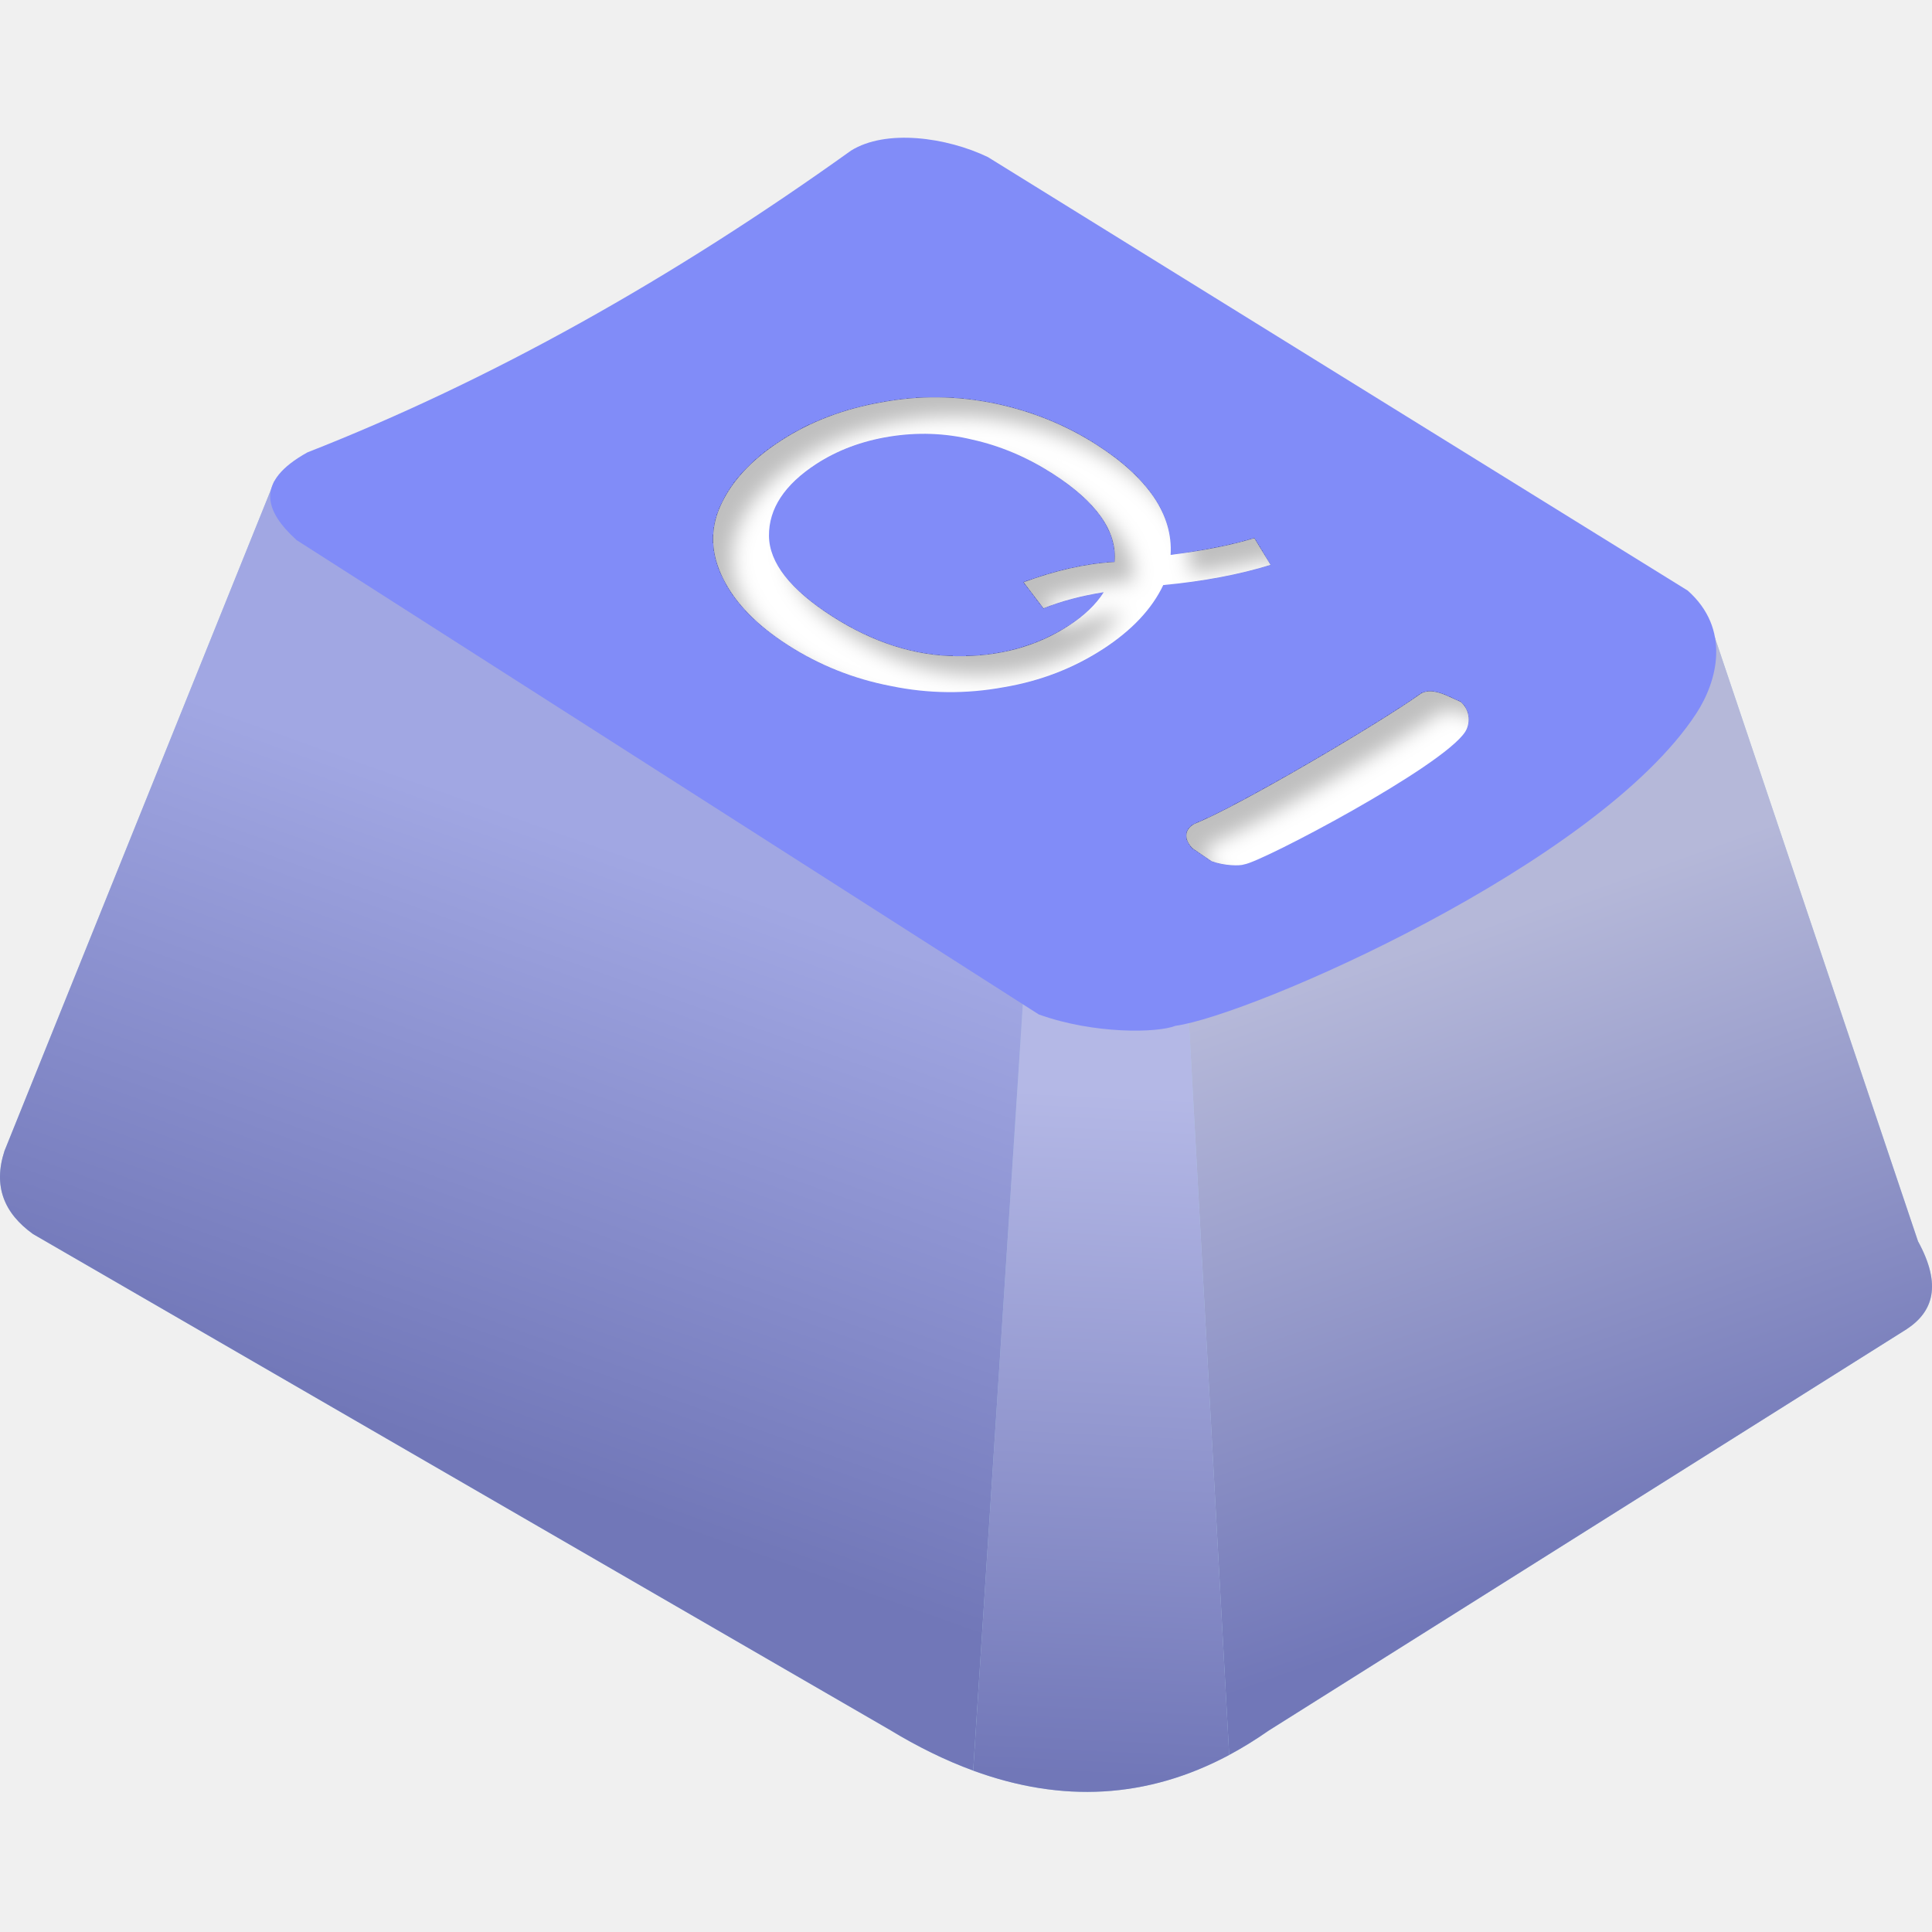
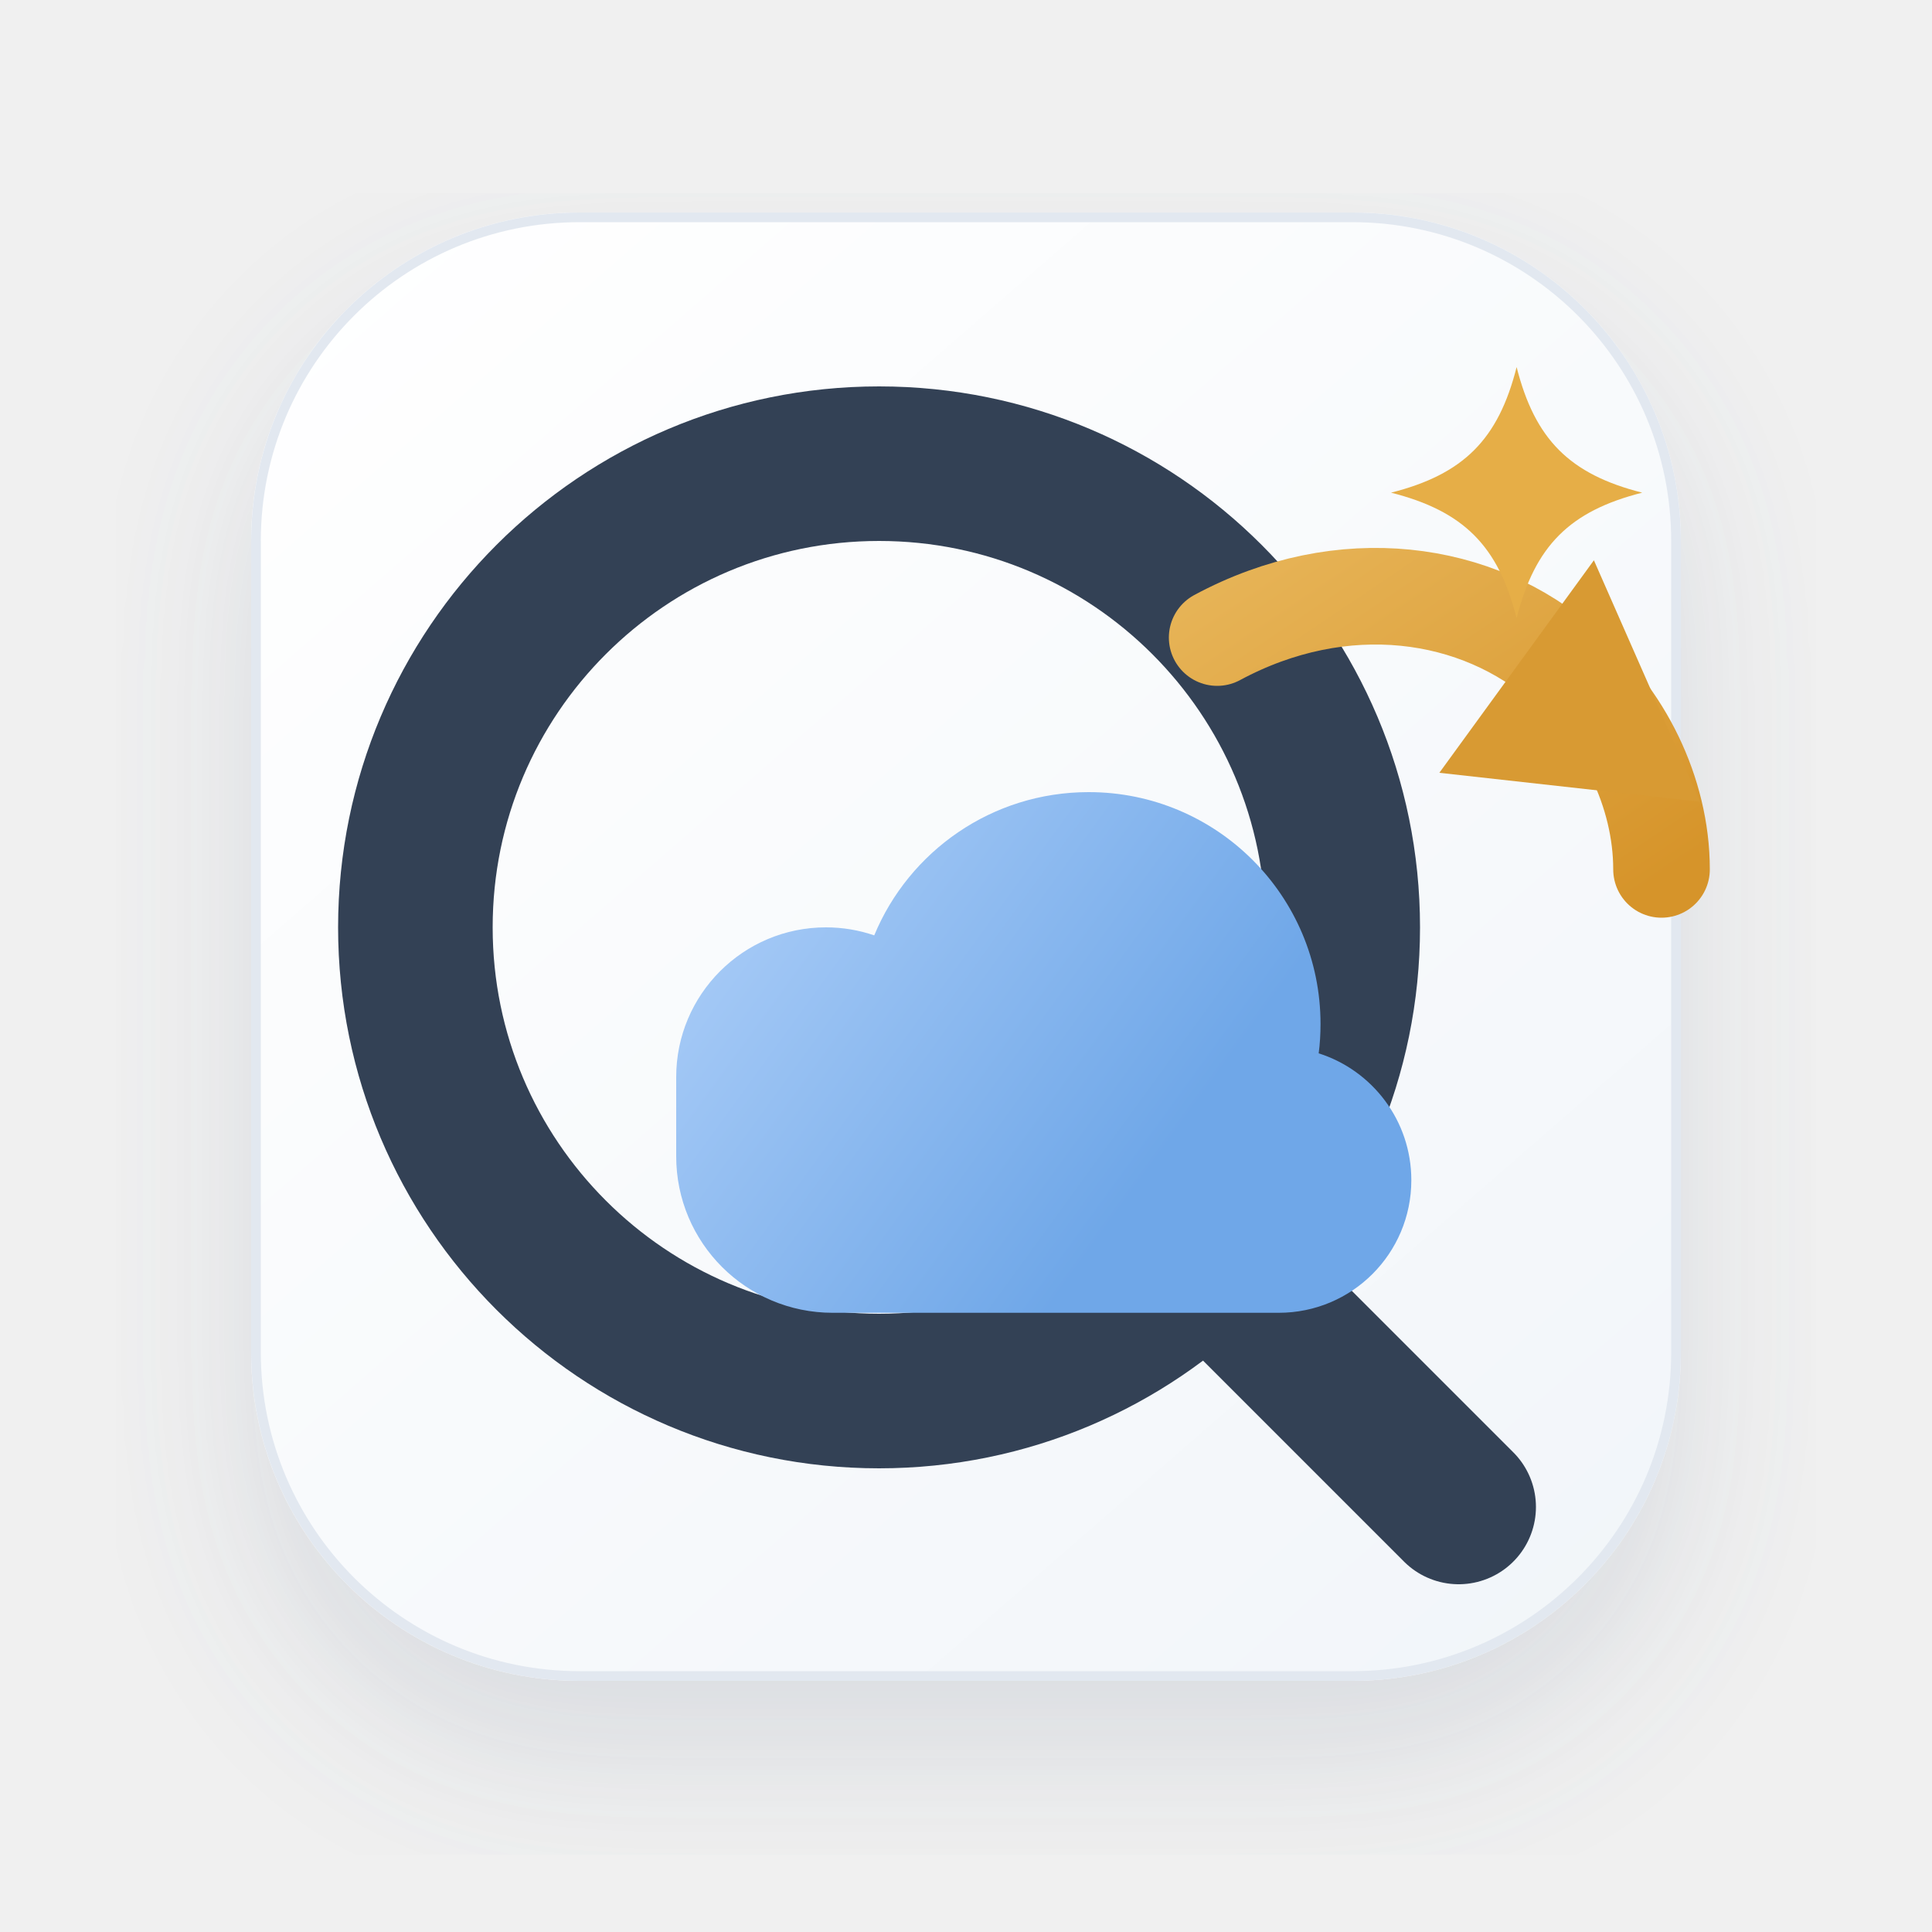
<svg xmlns="http://www.w3.org/2000/svg" width="200" height="200" viewBox="0 0 200 200" fill="none">
-   <g clip-path="url(#clip0)">
-     <path fill-rule="evenodd" clip-rule="evenodd" d="M28.405 49.805L0.466 119.137C-0.734 122.803 0.431 125.605 3.418 127.748L92.045 179.035C105.855 187.447 118.976 187.805 131.325 179.159L197.366 137.604C200.119 135.799 201.038 133.044 198.55 128.497L177.498 65.921L28.405 49.805Z" fill="#AECAE4" />
-     <path fill-rule="evenodd" clip-rule="evenodd" d="M177.497 65.918L122.906 102.619L127.245 181.671C128.613 180.94 129.973 180.102 131.325 179.156L197.366 137.602C200.119 135.797 201.038 133.042 198.55 128.494L177.497 65.918Z" fill="url(#paint0_linear)" />
-     <path fill-rule="evenodd" clip-rule="evenodd" d="M122.861 101.762L106.091 100.806L100.745 183.296C109.912 186.655 118.755 186.214 127.247 181.677L122.861 101.762ZM100.712 183.284L100.235 183.106C100.395 183.166 100.554 183.226 100.712 183.284L100.745 183.296L100.712 183.284ZM99.683 182.89L100.18 183.083C100.014 183.021 99.848 182.956 99.683 182.89ZM98.631 182.456L99.128 182.665C98.963 182.596 98.797 182.526 98.631 182.456ZM98.557 182.425C98.397 182.356 98.238 182.286 98.077 182.216L98.557 182.425ZM97.507 181.957L98.002 182.182C97.837 182.108 97.671 182.033 97.507 181.957ZM97.011 181.727L97.503 181.957L97.011 181.727ZM96.936 181.69C96.777 181.615 96.62 181.539 96.46 181.462L96.936 181.69ZM127.363 181.615L127.299 181.648L127.44 181.574L127.363 181.615ZM127.597 181.487L127.547 181.514L127.686 181.437L127.597 181.487ZM95.889 181.179L96.371 181.417C96.21 181.338 96.05 181.259 95.889 181.179ZM127.831 181.359L127.796 181.379L127.936 181.299L127.831 181.359ZM128.067 181.226L128.042 181.241L128.189 181.156L128.067 181.226ZM95.375 180.916L95.841 181.154L95.375 180.916ZM128.301 181.092L128.286 181.1L128.468 180.994L128.301 181.092ZM128.775 180.814C128.694 180.864 128.611 180.912 128.533 180.957L128.775 180.814ZM94.833 180.63L95.311 180.881C95.152 180.798 94.993 180.715 94.833 180.63ZM129 180.678L128.858 180.765L129.019 180.667L129 180.678ZM129.234 180.537L129.118 180.607L129.265 180.518L129.234 180.537ZM94.264 180.322L94.74 180.578C94.581 180.493 94.421 180.409 94.264 180.322ZM129.468 180.392L129.369 180.452L129.51 180.365L129.468 180.392ZM129.7 180.245L129.617 180.299L129.756 180.212L129.7 180.245ZM93.724 180.019L94.192 180.282L93.724 180.019ZM129.934 180.098L129.864 180.141L130 180.055L129.934 180.098ZM93.198 179.719L93.682 179.997C93.521 179.906 93.359 179.812 93.198 179.719ZM130.166 179.947L130.108 179.984L130.246 179.893L130.166 179.947ZM130.398 179.794L130.352 179.825L130.493 179.73L130.398 179.794ZM92.629 179.386L93.105 179.665C92.945 179.574 92.788 179.481 92.629 179.386ZM130.631 179.639L130.596 179.661L130.743 179.562L130.631 179.639ZM130.863 179.481L130.841 179.498L131.004 179.386L130.863 179.481ZM92.544 179.336C92.461 179.287 92.378 179.237 92.296 179.187C92.213 179.138 92.13 179.088 92.047 179.038L92.544 179.336ZM131.083 179.33L131.327 179.163L131.095 179.324L131.083 179.33Z" fill="url(#paint1_linear)" />
-     <path fill-rule="evenodd" clip-rule="evenodd" d="M106.122 100.295L28.405 49.805L0.466 119.137C-0.734 122.803 0.431 125.605 3.418 127.748L92.045 179.035C94.976 180.819 97.876 182.241 100.743 183.292L106.122 100.295Z" fill="url(#paint2_linear)" />
-     <path fill-rule="evenodd" clip-rule="evenodd" d="M31.818 46.833C50.884 39.353 69.628 28.822 88.089 15.596C91.718 13.327 97.998 14.21 102.267 16.26L174.71 61.135C179.193 65.112 177.799 70.488 175.596 73.861C165.388 89.49 129.436 105.138 121.675 106.194C119.798 106.936 113.27 107.072 107.536 105.016L30.71 55.916C27.381 52.888 26.37 49.861 31.818 46.833Z" fill="#818CF8" />
-     <g filter="url(#filter0_i)">
-       <path fill-rule="evenodd" clip-rule="evenodd" d="M123.657 85.286C128.083 83.55 142.784 74.895 147.07 71.824C147.912 71.298 149.089 71.678 150.081 72.154L151.219 72.67C152.26 73.593 152.182 74.982 151.671 75.765C149.301 79.393 130.605 89.236 128.803 89.481C128.367 89.653 126.763 89.634 125.432 89.157L123.505 87.851C122.732 87.148 122.392 85.989 123.657 85.286Z" fill="white" />
-     </g>
-     <g filter="url(#filter1_i)">
-       <path d="M121.18 57.443C124.631 57.007 127.489 56.431 129.846 55.715L131.527 58.475C128.292 59.47 124.605 60.176 120.421 60.564C119.264 63.01 117.195 65.232 114.214 67.171C111.187 69.141 107.761 70.495 103.892 71.144C100.021 71.853 96.121 71.822 92.239 71.02C88.355 70.278 84.808 68.849 81.597 66.793C78.385 64.738 76.142 62.461 74.869 59.903C73.596 57.345 73.469 54.859 74.58 52.384C75.692 49.91 77.716 47.658 80.79 45.658C83.863 43.658 87.335 42.333 91.251 41.654C95.168 40.915 99.021 40.976 102.858 41.749C106.74 42.551 110.287 43.979 113.499 46.035C116.168 47.743 118.101 49.521 119.434 51.456C120.721 53.362 121.318 55.367 121.18 57.443ZM105.973 60.273C109.258 59.07 112.349 58.343 115.381 58.18C115.682 55.006 113.503 51.929 108.935 49.005C106.311 47.325 103.539 46.152 100.662 45.513C97.787 44.815 94.944 44.739 92.088 45.195C89.233 45.652 86.688 46.608 84.499 48.032C81.239 50.154 79.576 52.636 79.604 55.479C79.633 58.263 81.819 61.044 86.161 63.824C90.368 66.516 94.696 67.903 99.054 67.928C103.458 67.981 107.337 66.917 110.644 64.766C112.227 63.735 113.446 62.592 114.255 61.306C111.999 61.665 109.922 62.2 108.023 62.968L105.973 60.273Z" fill="white" />
-     </g>
+   <defs>
+     <linearGradient id="bg" x1="34" y1="24" x2="168" y2="178" gradientUnits="userSpaceOnUse">
+       <stop stop-color="#FFFFFF" />
+       <stop offset="1" stop-color="#F1F5F9" />
+     </linearGradient>
+     <linearGradient id="cloud" x1="76" y1="88" x2="120" y2="120" gradientUnits="userSpaceOnUse">
+       <stop stop-color="#A9CCF7" />
+       <stop offset="1" stop-color="#6FA7E8" />
+     </linearGradient>
+     <linearGradient id="arrow" x1="126" y1="55" x2="157" y2="101" gradientUnits="userSpaceOnUse">
+       <stop stop-color="#E8B65A" />
+       <stop offset="1" stop-color="#D6942A" />
+     </linearGradient>
+     <filter id="shadow" x="12" y="12" width="176" height="180" filterUnits="userSpaceOnUse">
+       <feDropShadow dx="0" dy="8" stdDeviation="8" flood-color="#64748B" flood-opacity="0.16" />
+     </filter>
+   </defs>
+   <g filter="url(#shadow)">
+     <rect x="26" y="22" width="148" height="152" rx="34" fill="url(#bg)" />
+     <rect x="26.5" y="22.5" width="147" height="151" rx="33.5" stroke="#E2E8F0" />
  </g>
-   <defs>
-     <filter id="filter0_i" x="122.815" y="71.57" width="31.221" height="20.01" filterUnits="userSpaceOnUse" color-interpolation-filters="sRGB">
-       <feFlood flood-opacity="0" result="BackgroundImageFix" />
-       <feBlend mode="normal" in="SourceGraphic" in2="BackgroundImageFix" result="shape" />
-       <feColorMatrix in="SourceAlpha" type="matrix" values="0 0 0 0 0 0 0 0 0 0 0 0 0 0 0 0 0 0 127 0" result="hardAlpha" />
-       <feOffset dx="2" dy="2" />
-       <feGaussianBlur stdDeviation="1" />
-       <feComposite in2="hardAlpha" operator="arithmetic" k2="-1" k3="1" />
-       <feColorMatrix type="matrix" values="0 0 0 0 0 0 0 0 0 0 0 0 0 0 0 0 0 0 0.25 0" />
-       <feBlend mode="normal" in2="shape" result="effect1_innerShadow" />
-     </filter>
-     <filter id="filter1_i" x="73.824" y="41.133" width="59.703" height="32.517" filterUnits="userSpaceOnUse" color-interpolation-filters="sRGB">
-       <feFlood flood-opacity="0" result="BackgroundImageFix" />
-       <feBlend mode="normal" in="SourceGraphic" in2="BackgroundImageFix" result="shape" />
-       <feColorMatrix in="SourceAlpha" type="matrix" values="0 0 0 0 0 0 0 0 0 0 0 0 0 0 0 0 0 0 127 0" result="hardAlpha" />
-       <feOffset dx="2" dy="2" />
-       <feGaussianBlur stdDeviation="1" />
-       <feComposite in2="hardAlpha" operator="arithmetic" k2="-1" k3="1" />
-       <feColorMatrix type="matrix" values="0 0 0 0 0 0 0 0 0 0 0 0 0 0 0 0 0 0 0.25 0" />
-       <feBlend mode="normal" in2="shape" result="effect1_innerShadow" />
-     </filter>
-     <linearGradient id="paint0_linear" x1="163.762" y1="162.831" x2="141.417" y2="100.002" gradientUnits="userSpaceOnUse">
-       <stop stop-color="#7177B8" />
-       <stop offset="1" stop-color="#B5B8D9" />
-     </linearGradient>
-     <linearGradient id="paint1_linear" x1="111.8" y1="183.882" x2="115.321" y2="113.173" gradientUnits="userSpaceOnUse">
-       <stop stop-color="#7177B8" />
-       <stop offset="1" stop-color="#B4B8E6" />
-     </linearGradient>
-     <linearGradient id="paint2_linear" x1="65.82" y1="88.397" x2="44.159" y2="149.369" gradientUnits="userSpaceOnUse">
-       <stop stop-color="#A1A7E3" />
-       <stop offset="1" stop-color="#7177B8" />
-     </linearGradient>
-     <clipPath id="clip0">
-       <rect width="200" height="200" fill="white" />
-     </clipPath>
-   </defs>
+   <circle cx="91" cy="96" r="48" stroke="#334155" stroke-width="16" stroke-linecap="round" />
+   <path d="M121 126L151 156" stroke="#334155" stroke-width="16" stroke-linecap="round" />
+   <path d="M70 111.5C70 102.94 76.94 96 85.5 96C87.25 96 88.93 96.29 90.5 96.83C94.1 88.13 102.68 82 112.7 82C125.96 82 136.7 92.74 136.7 106C136.7 107.03 136.64 108.05 136.51 109.04C142.07 110.81 146.1 116.02 146.1 122.17C146.1 129.76 139.96 135.9 132.37 135.9H86.2C77.25 135.9 70 128.65 70 119.7V111.5Z" fill="url(#cloud)" />
+   <path d="M126 66C139 59 153 61 162 69C168 74 172 82 172 90" stroke="url(#arrow)" stroke-width="10" stroke-linecap="round" />
+   <path d="M165 58L176 83L149 80L165 58Z" fill="#D89A33" />
+   <path d="M157 38C158.9 45.5 162.5 49.1 170 51C162.5 52.9 158.9 56.5 157 64C155.1 56.5 151.5 52.9 144 51C151.5 49.1 155.1 45.5 157 38Z" fill="#E6AE47" />
</svg>
